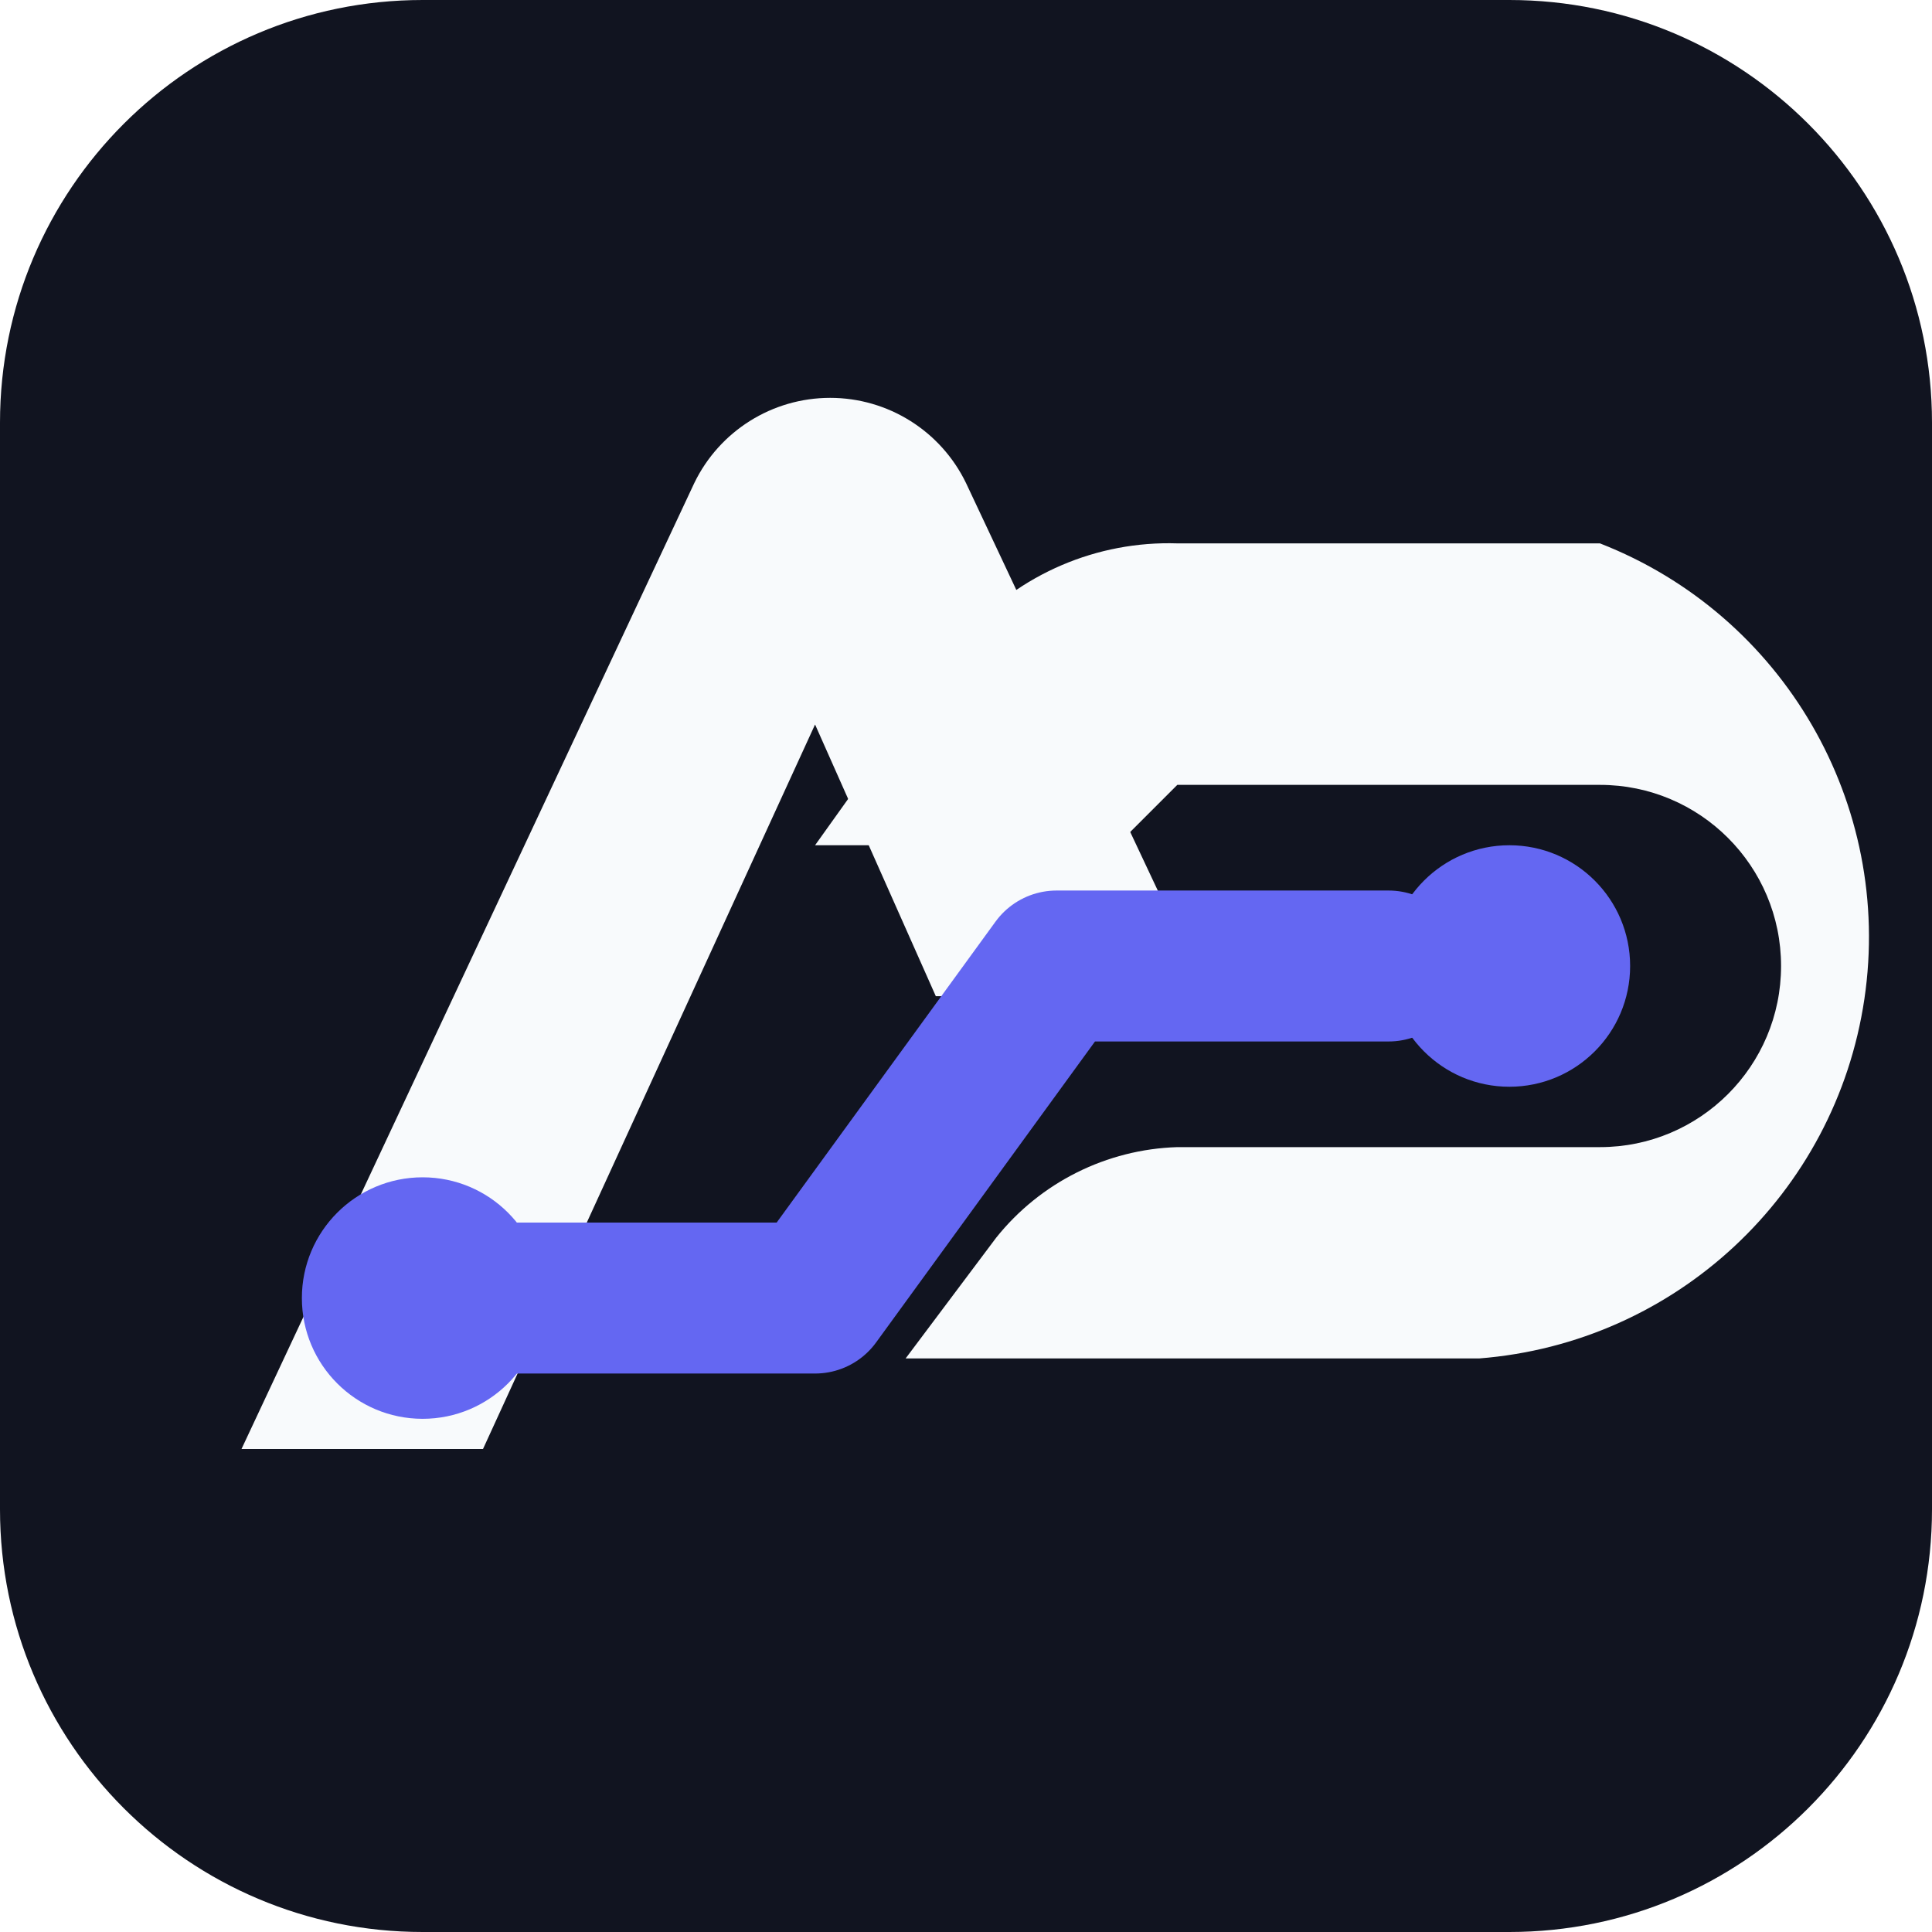
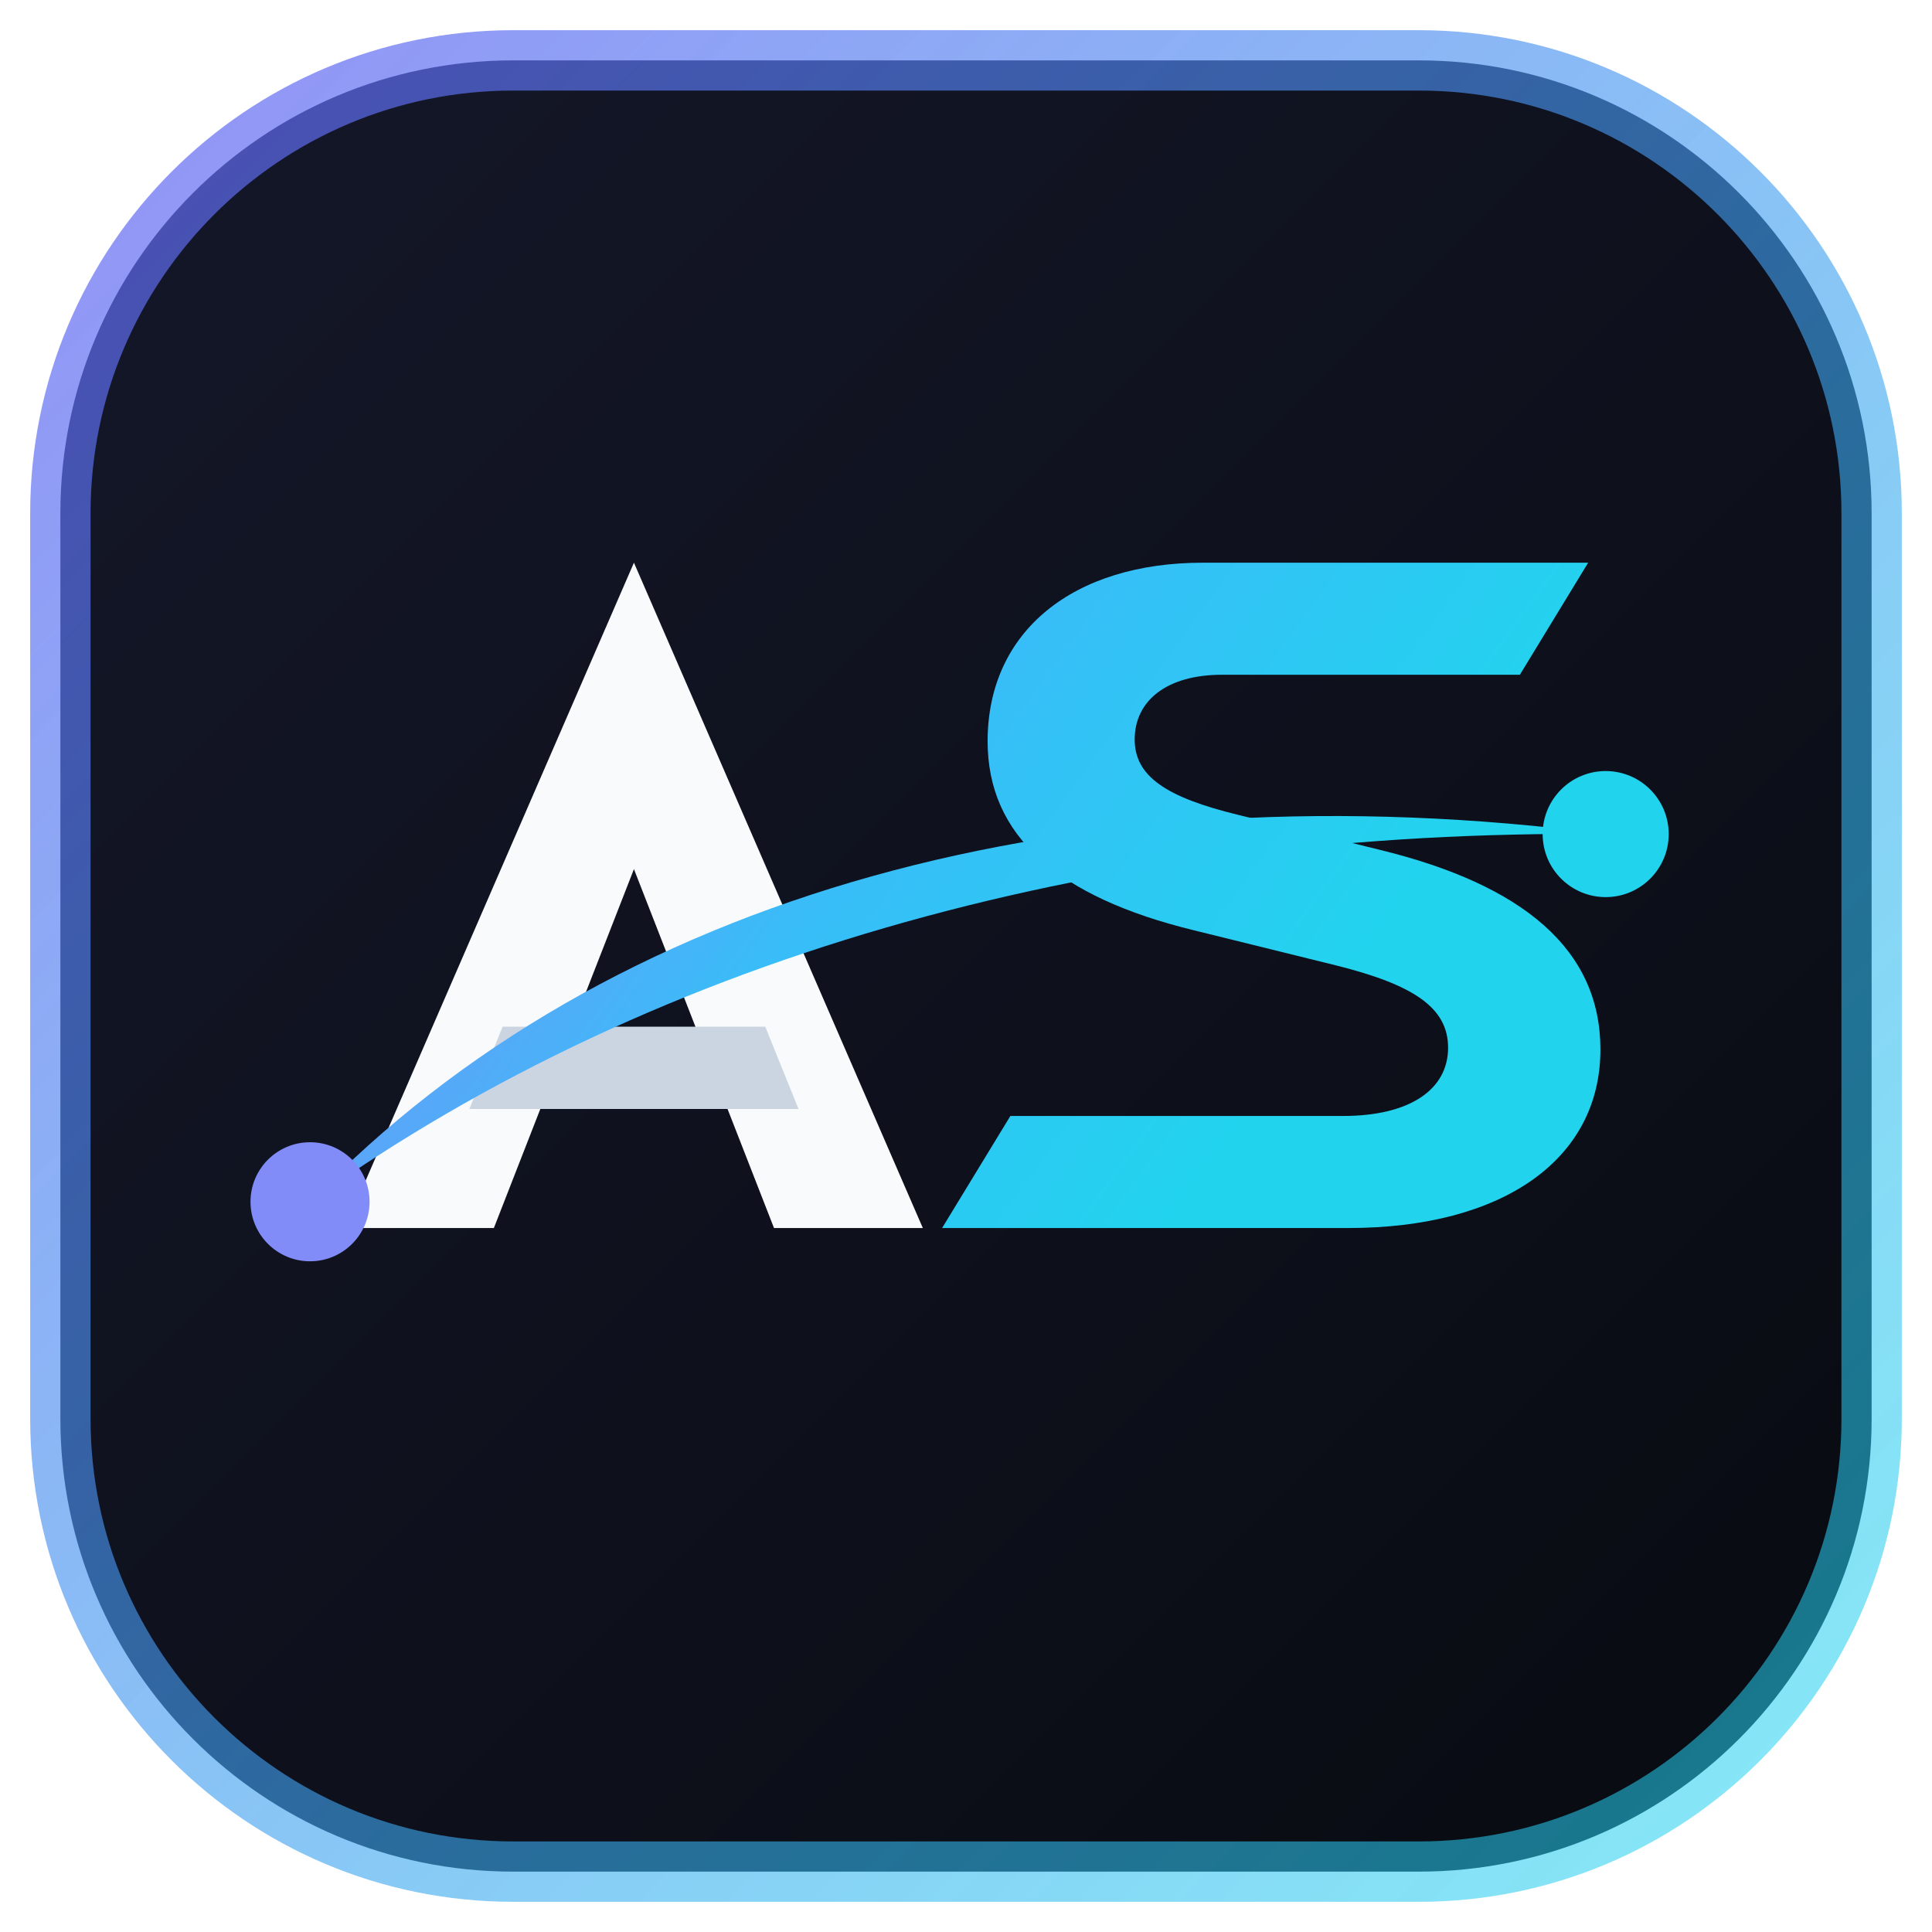
- <svg xmlns="http://www.w3.org/2000/svg" viewBox="0 0 64 64">
-   <rect width="64" height="64" rx="14" fill="#111420" />
-   <path d="M8 48 23 16a5 5 0 0 1 9 0l8 17h-9l-4-9-11 24z" fill="#f8fafc" />
-   <path d="M53 18H39a9 9 0 0 0-7 3l-5 7h10l2-2h14a6 6 0 0 1 0 12H39a8 8 0 0 0-6 3l-3 4h19a14 14 0 0 0 4-27z" fill="#f8fafc" />
-   <path d="M15 43h12l8-11h11" fill="none" stroke="#6467f2" stroke-linecap="round" stroke-linejoin="round" stroke-width="5" />
-   <circle cx="14" cy="43" r="4" fill="#6467f2" />
-   <circle cx="50" cy="32" r="4" fill="#6467f2" />
+ <svg xmlns="http://www.w3.org/2000/svg" viewBox="0 0 64 64" fill="none">
+   <defs>
+     <linearGradient id="fav-bg" x1="4" y1="4" x2="60" y2="60" gradientUnits="userSpaceOnUse">
+       <stop offset="0%" stop-color="#141728" />
+       <stop offset="100%" stop-color="#090B12" />
+     </linearGradient>
+     <linearGradient id="fav-border" x1="4" y1="4" x2="60" y2="60" gradientUnits="userSpaceOnUse">
+       <stop offset="0%" stop-color="#6366F1" stop-opacity="0.7" />
+       <stop offset="100%" stop-color="#22D3EE" stop-opacity="0.55" />
+     </linearGradient>
+     <linearGradient id="fav-mark" x1="10" y1="16" x2="54" y2="48" gradientUnits="userSpaceOnUse">
+       <stop offset="0%" stop-color="#818CF8" />
+       <stop offset="50%" stop-color="#38BDF8" />
+       <stop offset="100%" stop-color="#22D3EE" />
+     </linearGradient>
+   </defs>
+   <rect x="2" y="2" width="60" height="60" rx="15" fill="url(#fav-bg)" stroke="url(#fav-border)" stroke-width="2" />
+   <g transform="translate(6.5 14) scale(0.58)">
+     <path d="M25 8L41.5 46H33L25 25.5L17 46H8.5L25 8Z" fill="#F8FAFC" />
+     <path d="M17.5 34.5H32.5L34.4 39.2H15.6L17.5 34.5Z" fill="#CBD5E1" />
+     <path d="M57.5 8H79.5L75.6 14.4H58.6C55.4 14.4 53.6 15.9 53.6 18.1C53.6 20.2 55.4 21.4 59.5 22.4L67.6 24.4C75.8 26.4 80.2 30.1 80.2 35.8C80.2 42.1 74.6 46 65.8 46H42.6L46.5 39.6H65.5C69.3 39.6 71.5 38.1 71.5 35.7C71.5 33.4 69.5 32.1 65.1 31L57 29C49.2 27.1 45.2 23.6 45.2 18.2C45.2 11.9 50.1 8 57.5 8Z" fill="url(#fav-mark)" />
+     <path d="M6.5 44.5C23.5 26.8 50.5 19.6 80.5 23.5C52.5 23.2 26.5 30.2 6.5 44.5Z" fill="url(#fav-mark)" />
+     <circle cx="6.5" cy="44.5" r="3.4" fill="#818CF8" />
+     <circle cx="80.5" cy="23.5" r="3.6" fill="#22D3EE" />
+   </g>
</svg>
